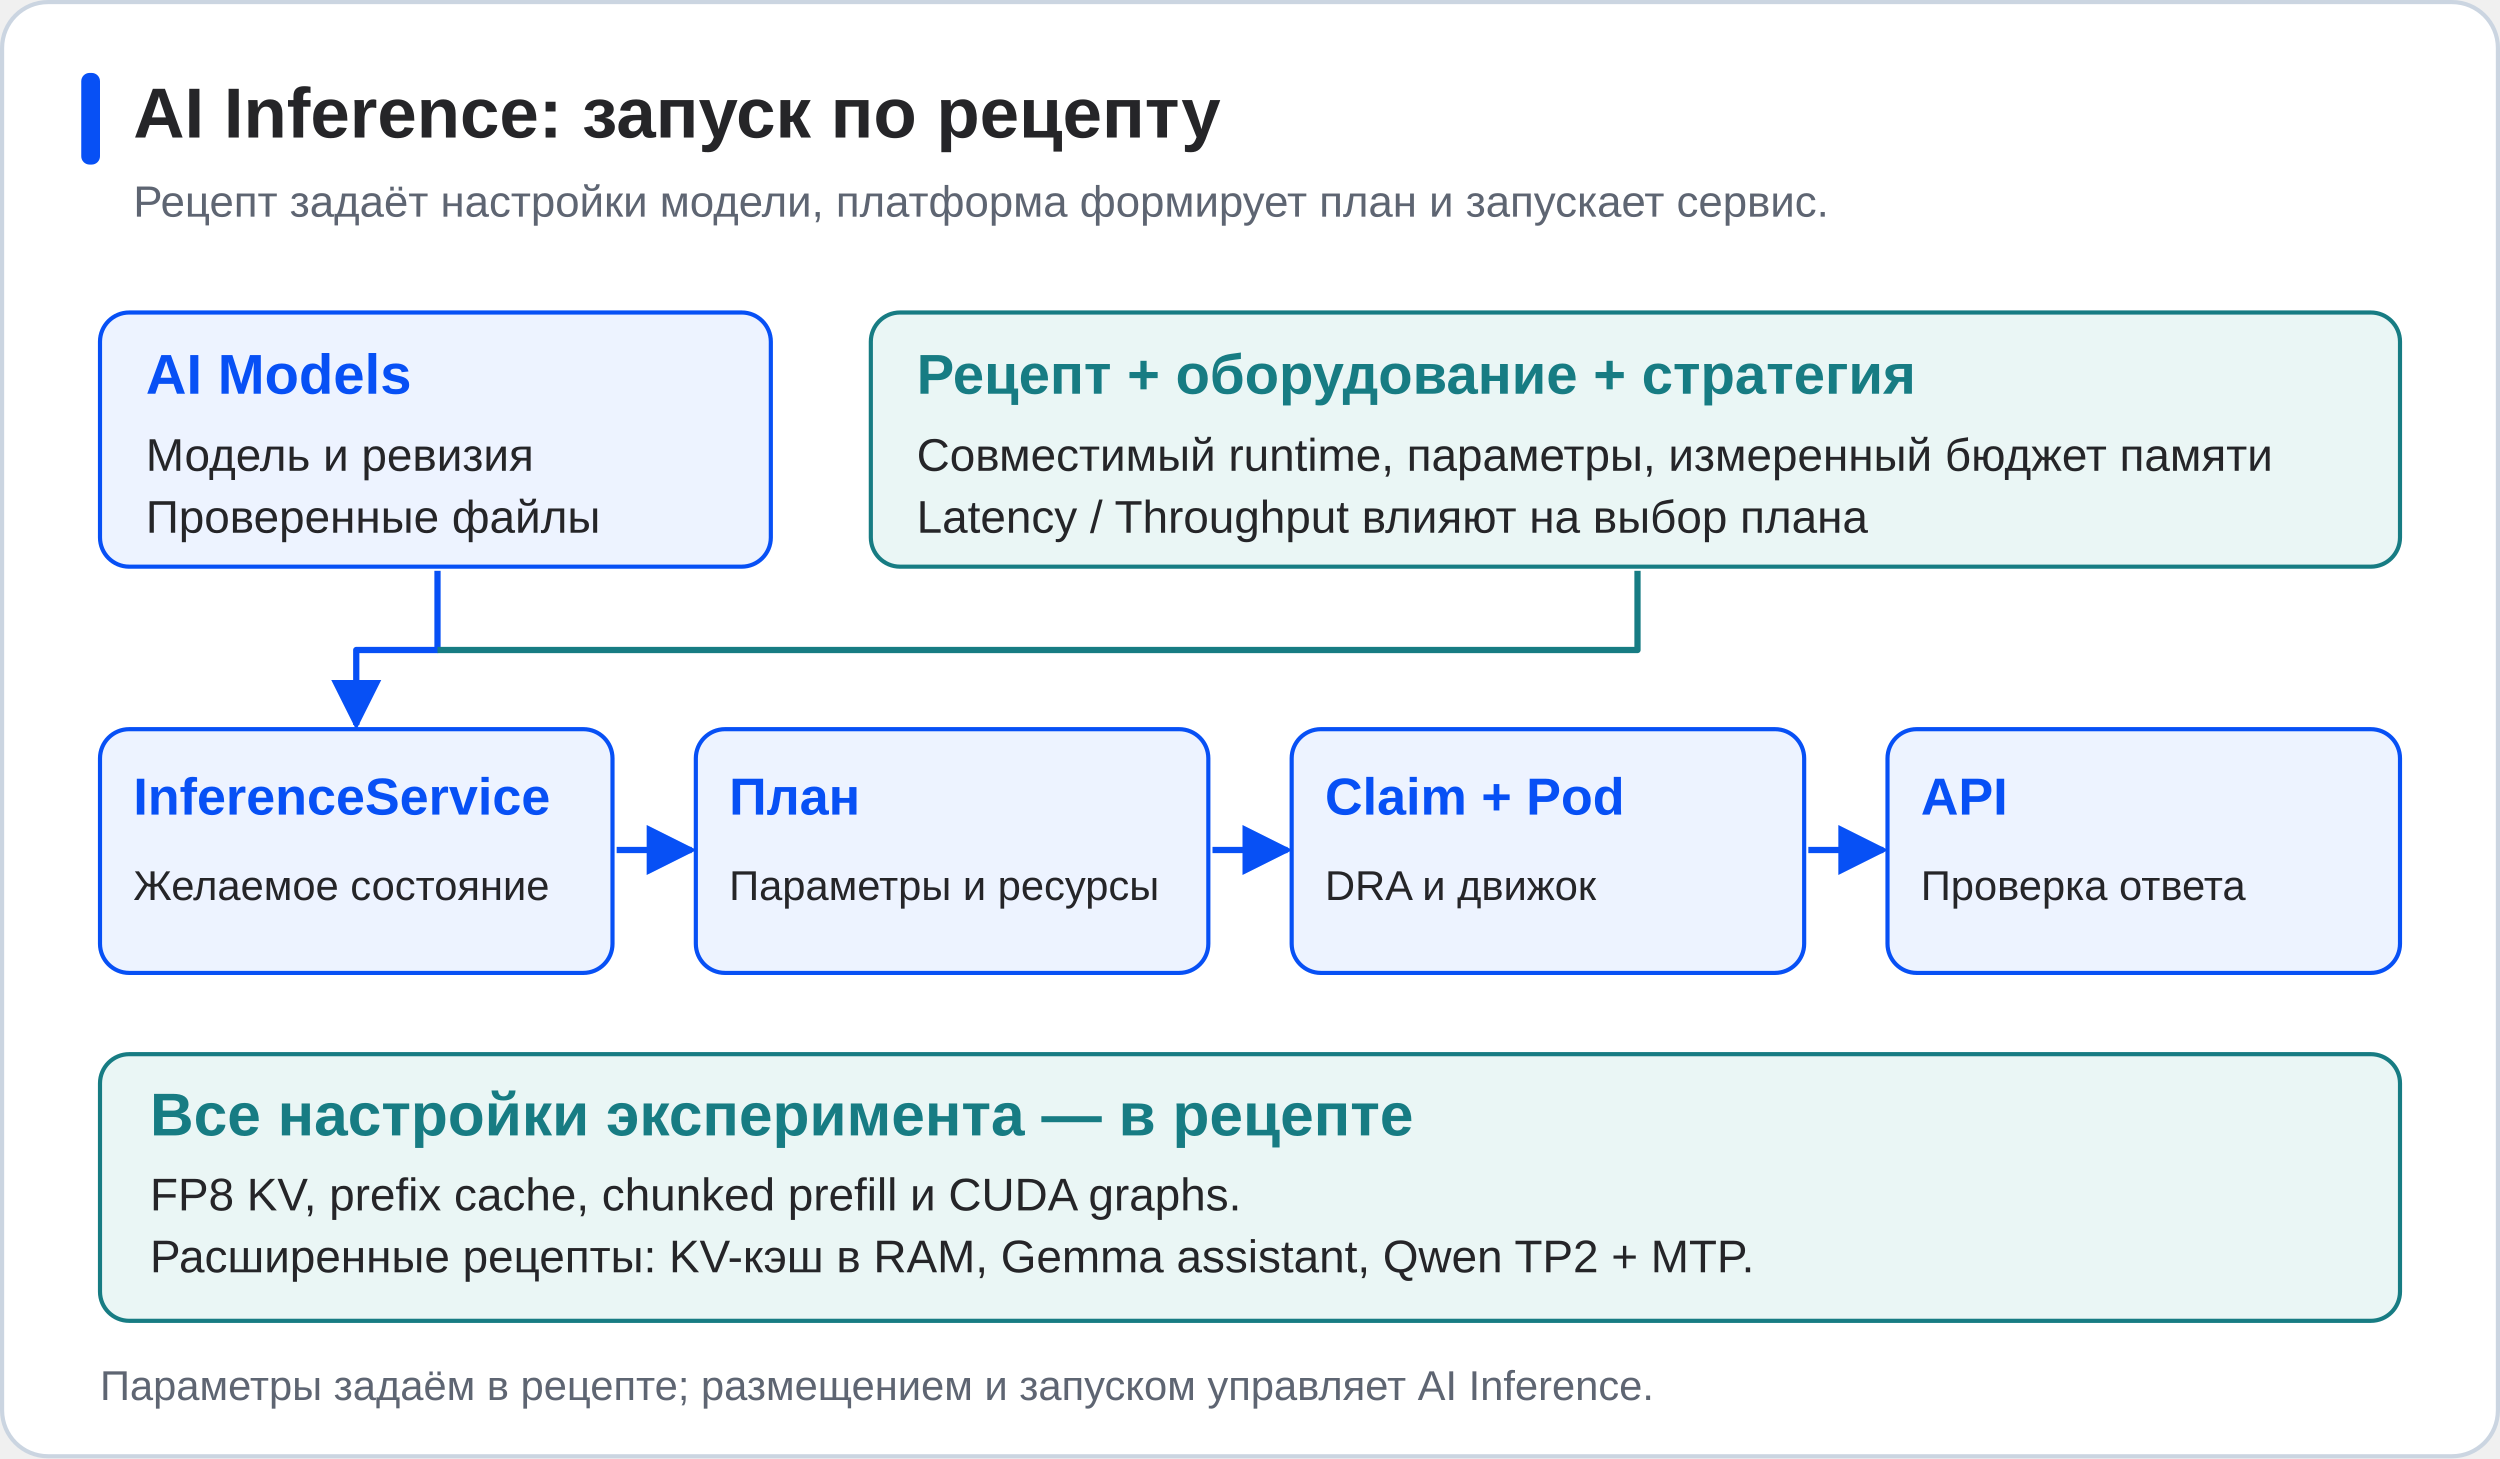
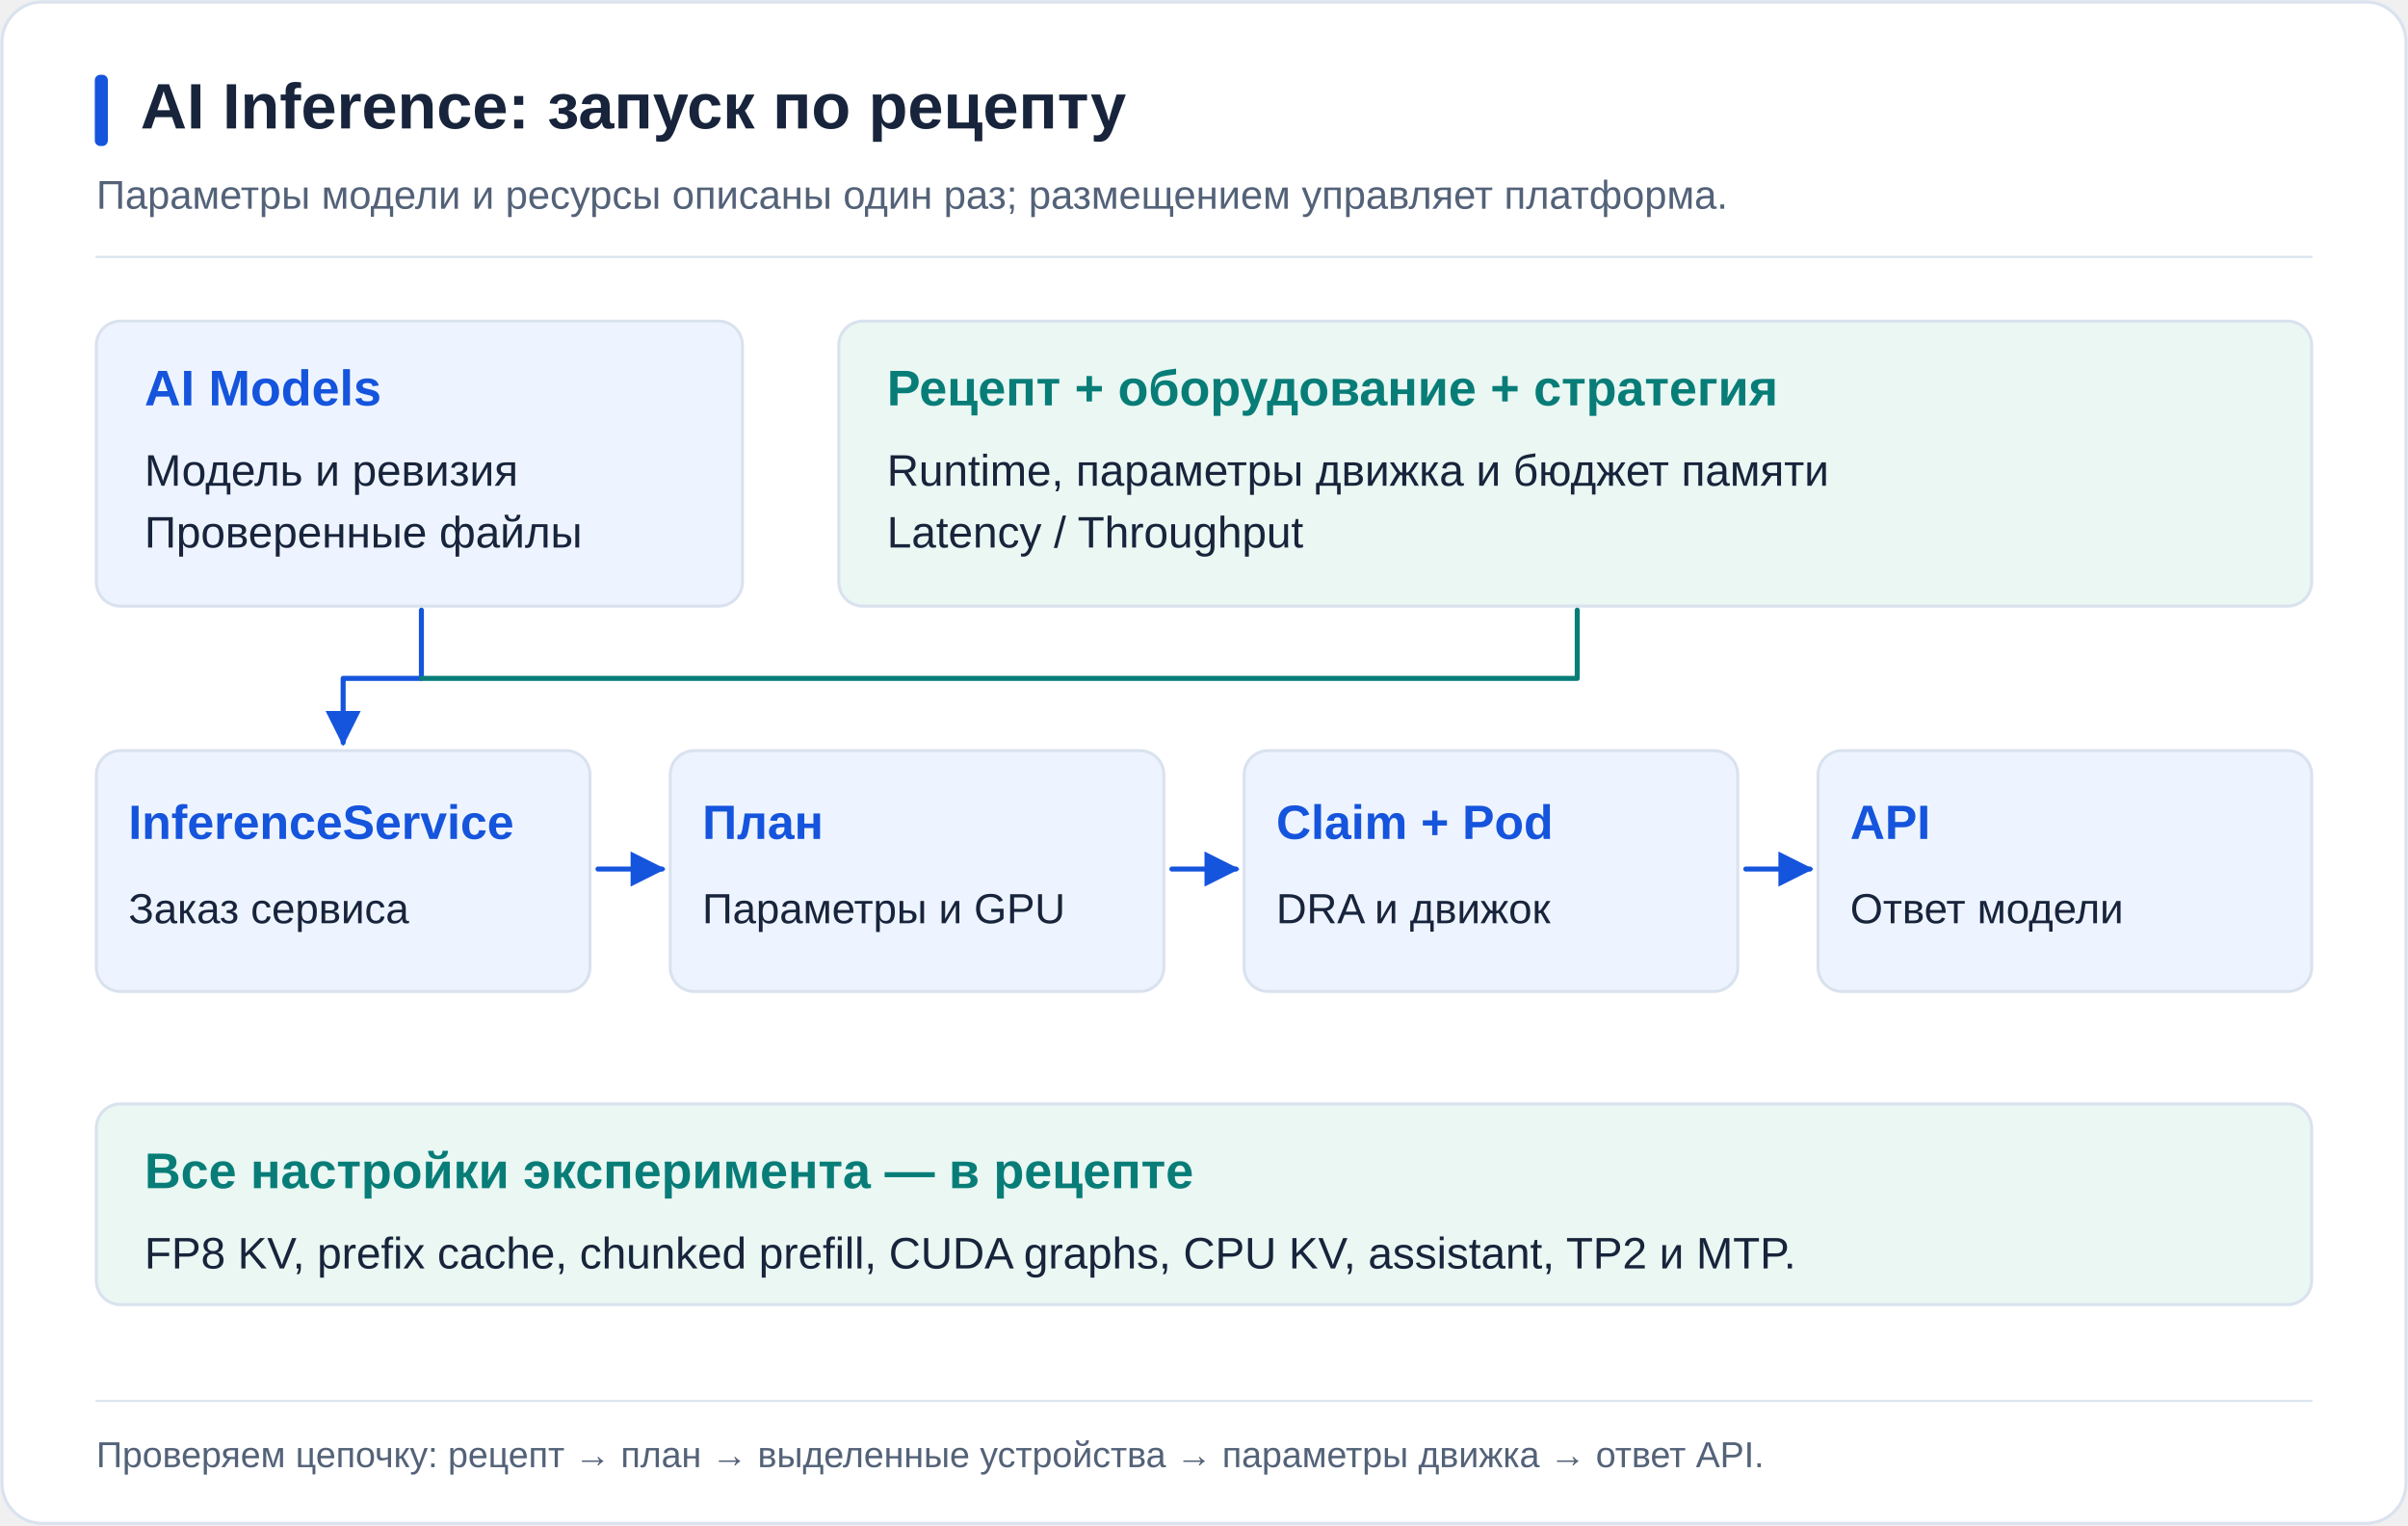
- <svg xmlns="http://www.w3.org/2000/svg" width="1200" height="700" viewBox="0 0 1200 700" role="img" aria-labelledby="title desc">
+ <svg xmlns="http://www.w3.org/2000/svg" width="1200" height="760" viewBox="0 0 1200 760" role="img" aria-labelledby="title desc" data-design="hardfest-v2">
  <defs>
-     <marker id="arrow" viewBox="0 0 10 10" refX="9" refY="5" markerWidth="8" markerHeight="8" orient="auto-start-reverse">
-       <path d="M 0 0 L 10 5 L 0 10 z" fill="context-stroke" />
+     <marker id="arrow" viewBox="0 0 10 10" refX="9" refY="5" markerWidth="7" markerHeight="7" orient="auto-start-reverse">
+       <path d="M0 0 10 5 0 10Z" fill="context-stroke" />
    </marker>
  </defs>
-   <style>text{font-family:Arial,Helvetica,sans-serif} .title{font-weight:700} </style>
-   <rect x="1" y="1" width="1198" height="698" rx="22" fill="#ffffff" stroke="#cbd5e1" stroke-width="2" />
-   <rect x="40" y="36" width="7" height="42" rx="3" fill="#0750f5" stroke="#0750f5" stroke-width="2" />
-   <text x="64" y="66" font-size="34" fill="#252528" text-anchor="start" font-weight="700">
-     <tspan x="64" dy="0">AI Inference: запуск по рецепту</tspan>
+   <style>text{font-family:Arial,Helvetica,sans-serif;font-variant-numeric:tabular-nums}</style>
+   <rect x="1" y="1" width="1198" height="758" rx="20" fill="#ffffff" stroke="#d9e2ee" stroke-width="1.5" />
+   <rect x="48" y="38" width="5" height="34" rx="2" fill="#1554dc" stroke="#1554dc" stroke-width="1.5" />
+   <text x="70" y="64" font-size="32" fill="#17243b" text-anchor="start" font-weight="700" data-max-width="1082">
+     <tspan x="70" dy="0">AI Inference: запуск по рецепту</tspan>
  </text>
-   <text x="64" y="104" font-size="21" fill="#5e6572" text-anchor="start">
-     <tspan x="64" dy="0">Рецепт задаёт настройки модели, платформа формирует план и запускает сервис.</tspan>
+   <text x="48" y="104" font-size="20" fill="#536278" text-anchor="start" data-max-width="1104">
+     <tspan x="48" dy="0">Параметры модели и ресурсы описаны один раз; размещением управляет платформа.</tspan>
  </text>
-   <rect x="48" y="150" width="322" height="122" rx="14" fill="#edf3ff" stroke="#0750f5" stroke-width="2" />
-   <text x="70" y="189" font-size="27" fill="#0750f5" text-anchor="start" font-weight="700">
-     <tspan x="70" dy="0">AI Models</tspan>
+   <path d="M48 128 H1152" fill="none" stroke="#d9e2ee" stroke-width="1" stroke-linejoin="round" stroke-linecap="round" />
+   <rect x="48" y="160" width="322" height="142" rx="12" fill="#eef4ff" stroke="#d9e2ee" stroke-width="1.5" />
+   <text x="72" y="202" font-size="25" fill="#1554dc" text-anchor="start" font-weight="700" data-max-width="274">
+     <tspan x="72" dy="0">AI Models</tspan>
  </text>
-   <text x="70" y="226" font-size="22" fill="#252528" text-anchor="start">
-     <tspan x="70" dy="0">Модель и ревизия</tspan>
-     <tspan x="70" dy="29.7">Проверенные файлы</tspan>
+   <text x="72" y="242" font-size="22" fill="#17243b" text-anchor="start" data-max-width="274">
+     <tspan x="72" dy="0">Модель и ревизия</tspan>
+     <tspan x="72" dy="30.8">Проверенные файлы</tspan>
  </text>
-   <rect x="418" y="150" width="734" height="122" rx="14" fill="#eaf6f5" stroke="#177c83" stroke-width="2" />
-   <text x="440" y="189" font-size="27" fill="#177c83" text-anchor="start" font-weight="700">
-     <tspan x="440" dy="0">Рецепт + оборудование + стратегия</tspan>
+   <rect x="418" y="160" width="734" height="142" rx="12" fill="#eaf7f3" stroke="#d9e2ee" stroke-width="1.5" />
+   <text x="442" y="202" font-size="25" fill="#087d78" text-anchor="start" font-weight="700" data-max-width="686">
+     <tspan x="442" dy="0">Рецепт + оборудование + стратегия</tspan>
  </text>
-   <text x="440" y="226" font-size="22" fill="#252528" text-anchor="start">
-     <tspan x="440" dy="0">Совместимый runtime, параметры, измеренный бюджет памяти</tspan>
-     <tspan x="440" dy="29.7">Latency / Throughput влияют на выбор плана</tspan>
+   <text x="442" y="242" font-size="22" fill="#17243b" text-anchor="start" data-max-width="686">
+     <tspan x="442" dy="0">Runtime, параметры движка и бюджет памяти</tspan>
+     <tspan x="442" dy="30.8">Latency / Throughput</tspan>
  </text>
-   <path d="M 210 274 V 312 H 171 V 348" fill="none" stroke="#0750f5" stroke-width="3" stroke-linejoin="round" marker-end="url(#arrow)" />
-   <path d="M 786 274 V 312 H 210" fill="none" stroke="#177c83" stroke-width="3" stroke-linejoin="round" />
-   <rect x="48" y="350" width="246" height="117" rx="14" fill="#edf3ff" stroke="#0750f5" stroke-width="2" />
-   <text x="64" y="391" font-size="25" fill="#0750f5" text-anchor="start" font-weight="700">
+   <path d="M210 304 V338 H171 V370" fill="none" stroke="#1554dc" stroke-width="2.5" stroke-linejoin="round" stroke-linecap="round" marker-end="url(#arrow)" />
+   <path d="M786 304 V338 H210" fill="none" stroke="#087d78" stroke-width="2.5" stroke-linejoin="round" stroke-linecap="round" />
+   <rect x="48" y="374" width="246" height="120" rx="12" fill="#eef4ff" stroke="#d9e2ee" stroke-width="1.5" />
+   <text x="64" y="418" font-size="24" fill="#1554dc" text-anchor="start" font-weight="700">
    <tspan x="64" dy="0">InferenceService</tspan>
  </text>
-   <text x="64" y="432" font-size="20" fill="#252528" text-anchor="start">
-     <tspan x="64" dy="0">Желаемое состояние</tspan>
+   <text x="64" y="460" font-size="21" fill="#17243b" text-anchor="start">
+     <tspan x="64" dy="0">Заказ сервиса</tspan>
  </text>
-   <path d="M 296 408 H 332" fill="none" stroke="#0750f5" stroke-width="3" stroke-linejoin="round" marker-end="url(#arrow)" />
-   <rect x="334" y="350" width="246" height="117" rx="14" fill="#edf3ff" stroke="#0750f5" stroke-width="2" />
-   <text x="350" y="391" font-size="25" fill="#0750f5" text-anchor="start" font-weight="700">
+   <path d="M298 433 H330" fill="none" stroke="#1554dc" stroke-width="2.5" stroke-linejoin="round" stroke-linecap="round" marker-end="url(#arrow)" />
+   <rect x="334" y="374" width="246" height="120" rx="12" fill="#eef4ff" stroke="#d9e2ee" stroke-width="1.5" />
+   <text x="350" y="418" font-size="24" fill="#1554dc" text-anchor="start" font-weight="700">
    <tspan x="350" dy="0">План</tspan>
  </text>
-   <text x="350" y="432" font-size="20" fill="#252528" text-anchor="start">
-     <tspan x="350" dy="0">Параметры и ресурсы</tspan>
+   <text x="350" y="460" font-size="21" fill="#17243b" text-anchor="start">
+     <tspan x="350" dy="0">Параметры и GPU</tspan>
  </text>
-   <path d="M 582 408 H 618" fill="none" stroke="#0750f5" stroke-width="3" stroke-linejoin="round" marker-end="url(#arrow)" />
-   <rect x="620" y="350" width="246" height="117" rx="14" fill="#edf3ff" stroke="#0750f5" stroke-width="2" />
-   <text x="636" y="391" font-size="25" fill="#0750f5" text-anchor="start" font-weight="700">
+   <path d="M584 433 H616" fill="none" stroke="#1554dc" stroke-width="2.5" stroke-linejoin="round" stroke-linecap="round" marker-end="url(#arrow)" />
+   <rect x="620" y="374" width="246" height="120" rx="12" fill="#eef4ff" stroke="#d9e2ee" stroke-width="1.5" />
+   <text x="636" y="418" font-size="24" fill="#1554dc" text-anchor="start" font-weight="700">
    <tspan x="636" dy="0">Claim + Pod</tspan>
  </text>
-   <text x="636" y="432" font-size="20" fill="#252528" text-anchor="start">
+   <text x="636" y="460" font-size="21" fill="#17243b" text-anchor="start">
    <tspan x="636" dy="0">DRA и движок</tspan>
  </text>
-   <path d="M 868 408 H 904" fill="none" stroke="#0750f5" stroke-width="3" stroke-linejoin="round" marker-end="url(#arrow)" />
-   <rect x="906" y="350" width="246" height="117" rx="14" fill="#edf3ff" stroke="#0750f5" stroke-width="2" />
-   <text x="922" y="391" font-size="25" fill="#0750f5" text-anchor="start" font-weight="700">
+   <path d="M870 433 H902" fill="none" stroke="#1554dc" stroke-width="2.5" stroke-linejoin="round" stroke-linecap="round" marker-end="url(#arrow)" />
+   <rect x="906" y="374" width="246" height="120" rx="12" fill="#eef4ff" stroke="#d9e2ee" stroke-width="1.5" />
+   <text x="922" y="418" font-size="24" fill="#1554dc" text-anchor="start" font-weight="700">
    <tspan x="922" dy="0">API</tspan>
  </text>
-   <text x="922" y="432" font-size="20" fill="#252528" text-anchor="start">
-     <tspan x="922" dy="0">Проверка ответа</tspan>
+   <text x="922" y="460" font-size="21" fill="#17243b" text-anchor="start">
+     <tspan x="922" dy="0">Ответ модели</tspan>
  </text>
-   <rect x="48" y="506" width="1104" height="128" rx="14" fill="#eaf6f5" stroke="#177c83" stroke-width="2" />
-   <text x="72" y="545" font-size="29" fill="#177c83" text-anchor="start" font-weight="700">
+   <rect x="48" y="550" width="1104" height="100" rx="12" fill="#eaf7f3" stroke="#d9e2ee" stroke-width="1.5" />
+   <text x="72" y="592" font-size="25" fill="#087d78" text-anchor="start" font-weight="700" data-max-width="1056">
    <tspan x="72" dy="0">Все настройки эксперимента — в рецепте</tspan>
  </text>
-   <text x="72" y="581" font-size="22" fill="#252528" text-anchor="start">
-     <tspan x="72" dy="0">FP8 KV, prefix cache, chunked prefill и CUDA graphs.</tspan>
-     <tspan x="72" dy="29.7">Расширенные рецепты: KV-кэш в RAM, Gemma assistant, Qwen TP2 + MTP.</tspan>
+   <text x="72" y="632" font-size="22" fill="#17243b" text-anchor="start" data-max-width="1056">
+     <tspan x="72" dy="0">FP8 KV, prefix cache, chunked prefill, CUDA graphs, CPU KV, assistant, TP2 и MTP.</tspan>
  </text>
-   <text x="48" y="672" font-size="20" fill="#5e6572" text-anchor="start">
-     <tspan x="48" dy="0">Параметры задаём в рецепте; размещением и запуском управляет AI Inference.</tspan>
+   <path d="M48 698 H1152" fill="none" stroke="#d9e2ee" stroke-width="1" stroke-linejoin="round" stroke-linecap="round" />
+   <text x="48" y="731" font-size="18" fill="#536278" text-anchor="start" data-max-width="1104">
+     <tspan x="48" dy="0">Проверяем цепочку: рецепт → план → выделенные устройства → параметры движка → ответ API.</tspan>
  </text>
</svg>
